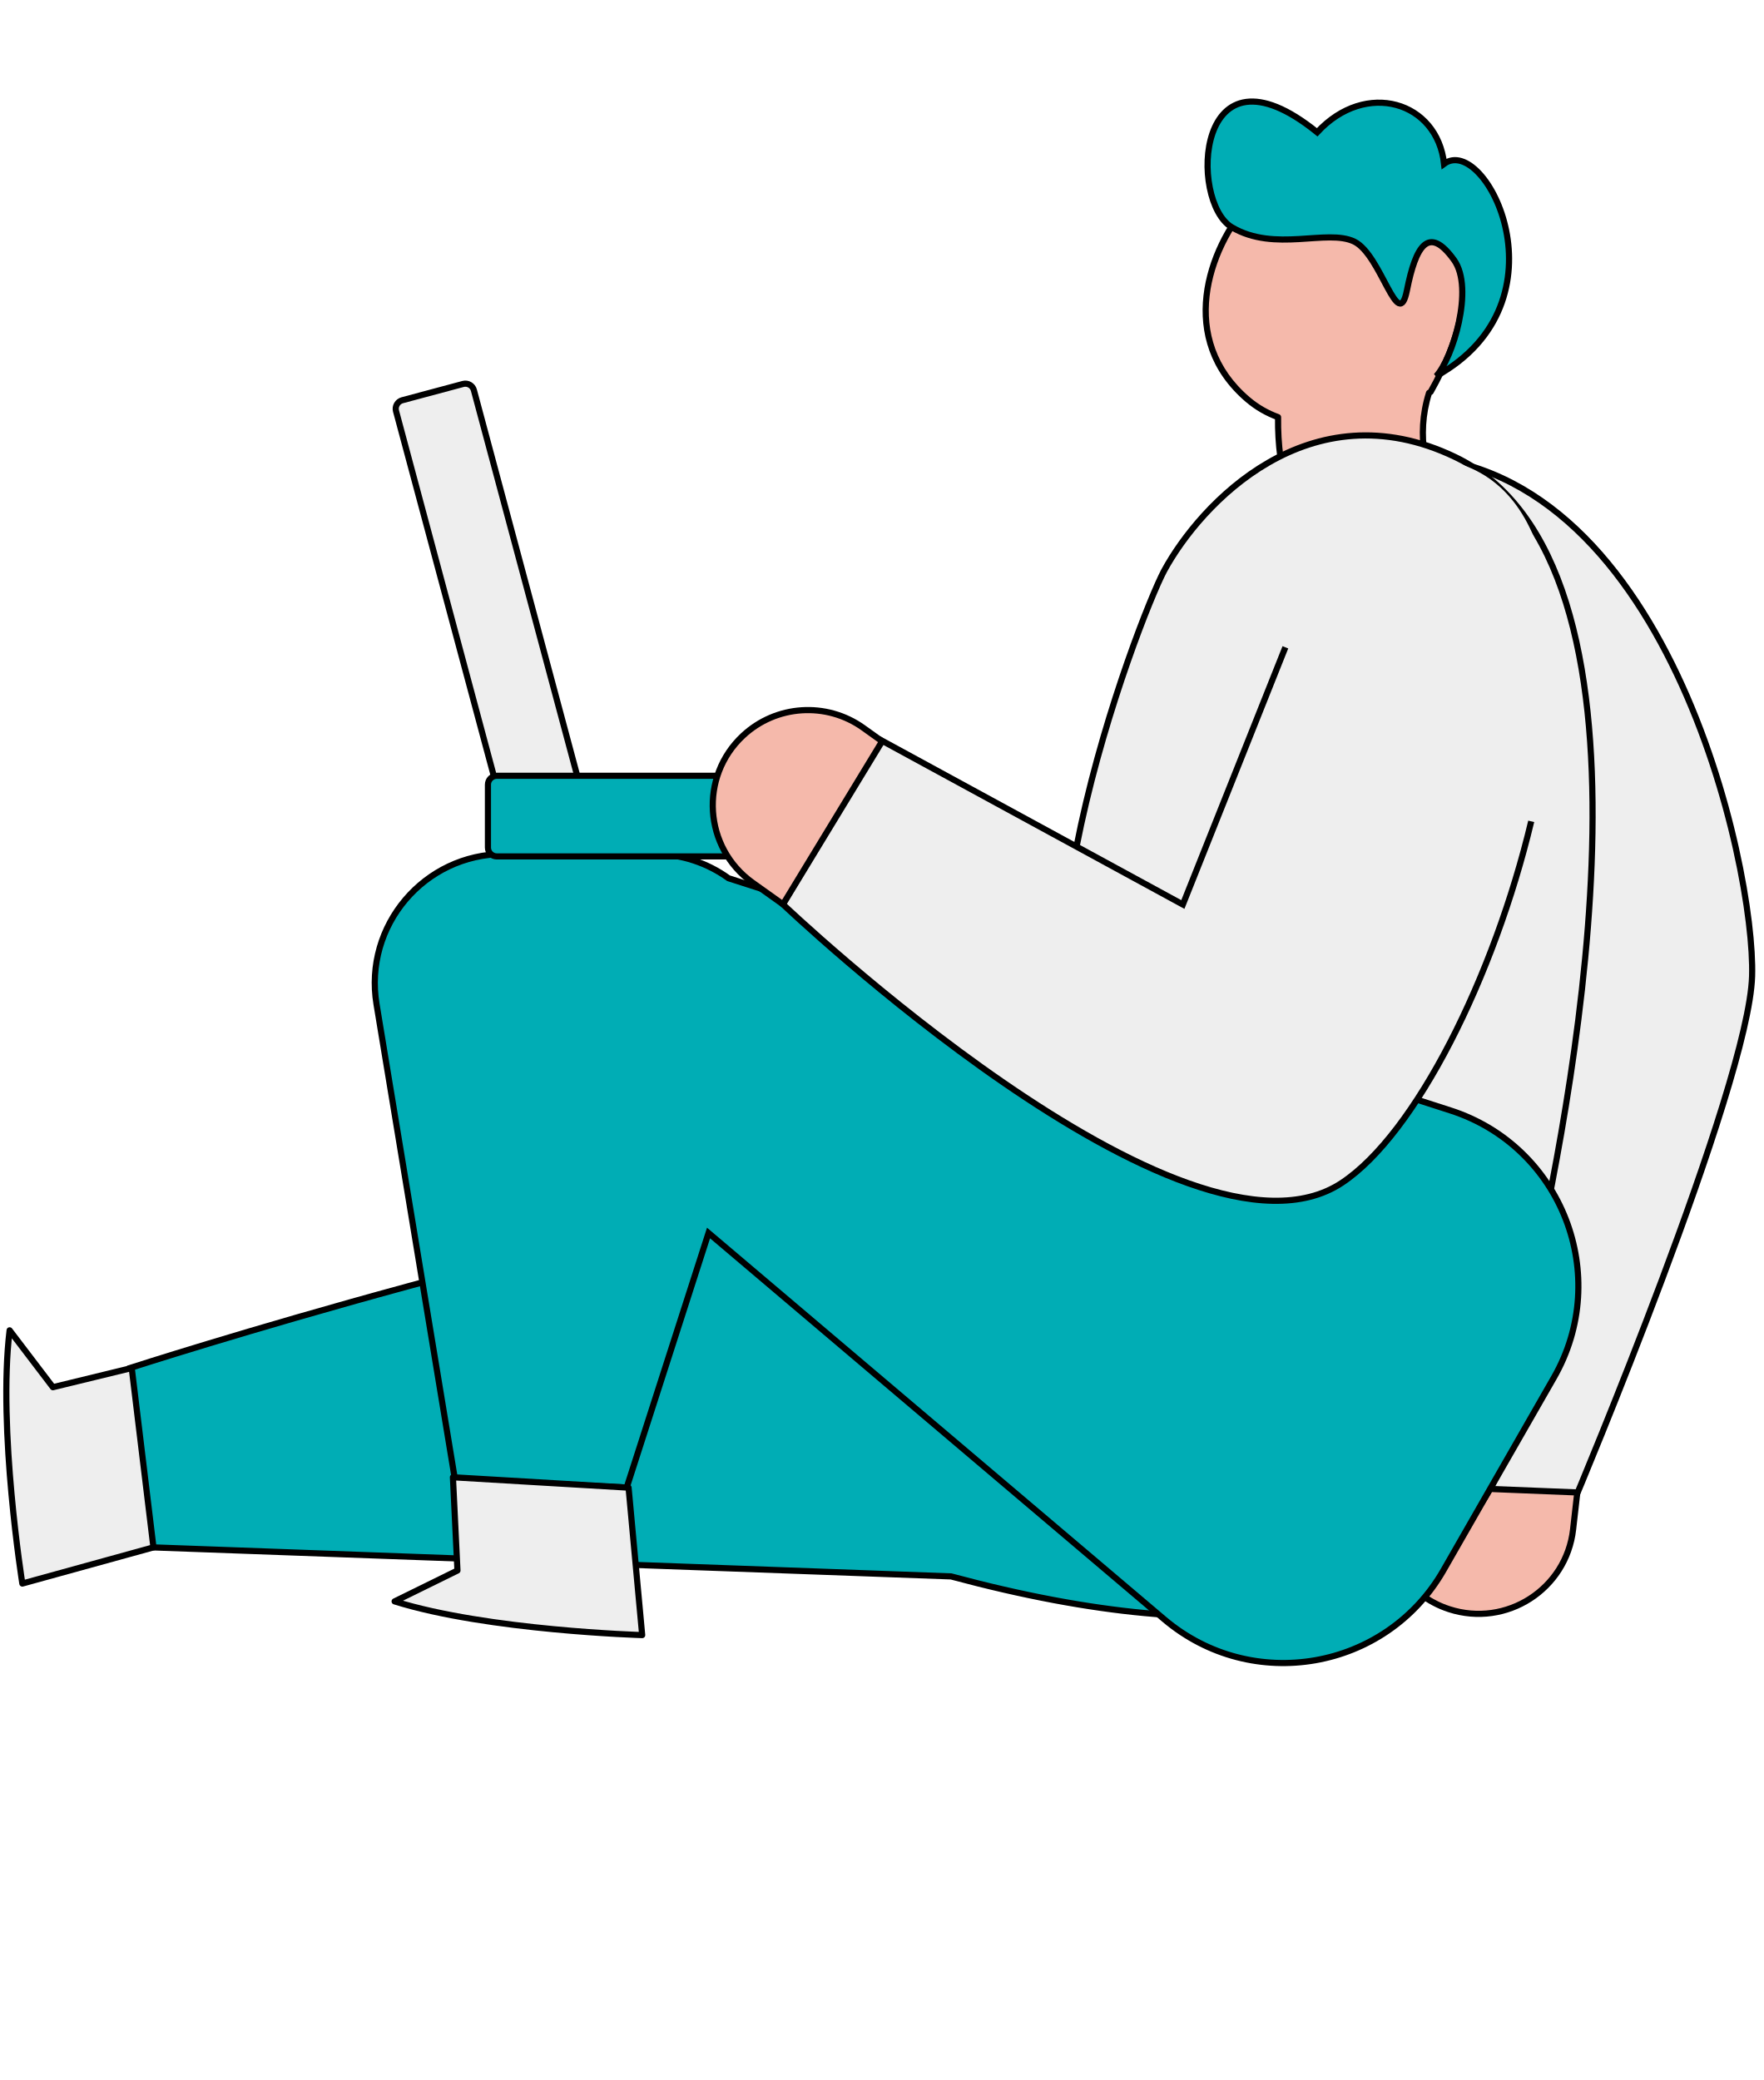
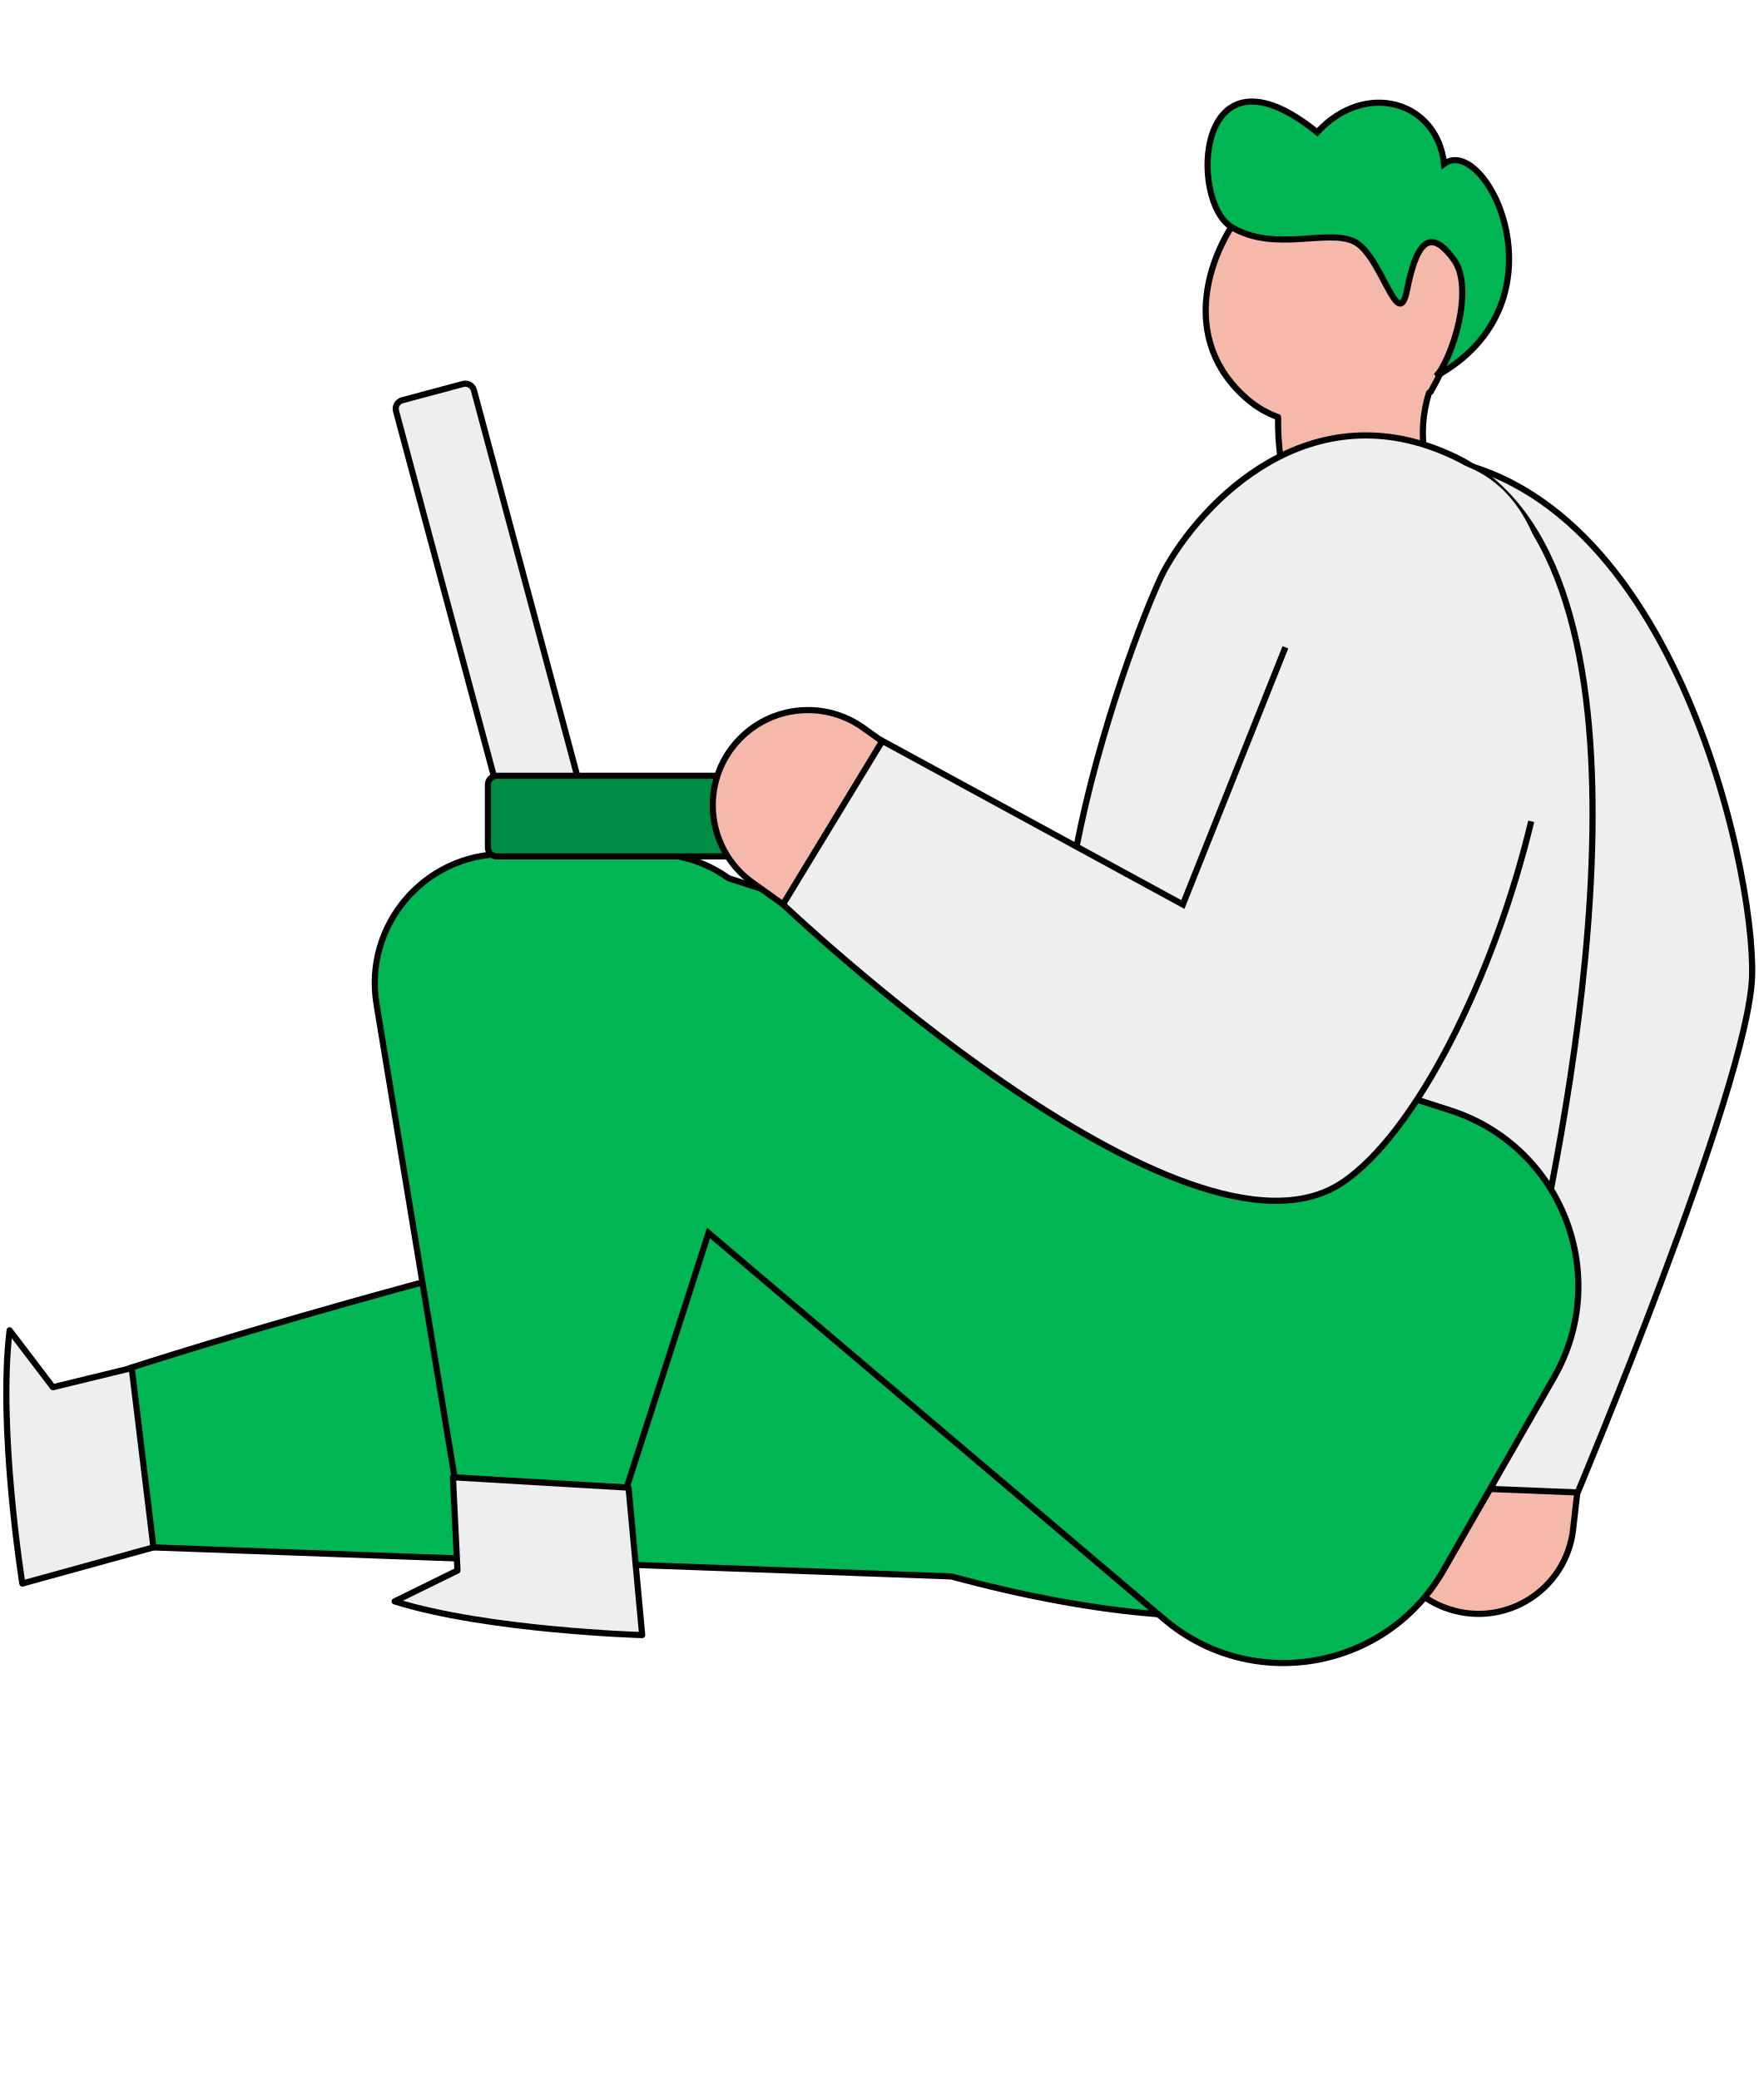
- <svg xmlns="http://www.w3.org/2000/svg" width="401" height="473" viewBox="0 0 401 473" fill="none">
+ <svg xmlns="http://www.w3.org/2000/svg" viewBox="0 0 401 473" fill="none">
  <path fill-rule="evenodd" clip-rule="evenodd" d="M290.611 94.861C288.169 93.97 285.842 92.668 283.72 90.859C267.696 77.208 274.567 56.612 284.264 45.889C293.962 35.167 353.284 39.444 325.299 89.118C325.181 89.189 325.061 89.26 324.939 89.332C321.81 99.288 324.449 107.827 327.615 118.072C328.906 122.251 330.285 126.714 331.396 131.672L301.716 129.546C293.558 118.468 290.466 107.302 290.611 94.861Z" fill="#F5B9AB" />
  <path d="M283.72 90.859L283.266 91.392L283.72 90.859ZM290.611 94.861L290.851 94.204C291.13 94.306 291.314 94.573 291.311 94.87L290.611 94.861ZM284.264 45.889L284.783 46.359L284.264 45.889ZM325.299 89.118L325.909 89.461C325.849 89.566 325.764 89.654 325.66 89.717L325.299 89.118ZM324.939 89.332L324.272 89.122C324.324 88.957 324.435 88.817 324.585 88.729L324.939 89.332ZM327.615 118.072L326.946 118.279L327.615 118.072ZM331.396 131.672L332.078 131.519C332.127 131.735 332.07 131.961 331.926 132.129C331.782 132.296 331.567 132.386 331.346 132.37L331.396 131.672ZM301.716 129.546L301.666 130.243C301.462 130.229 301.274 130.125 301.153 129.96L301.716 129.546ZM284.173 90.327C286.229 92.078 288.481 93.34 290.851 94.204L290.372 95.518C287.856 94.6 285.456 93.257 283.266 91.392L284.173 90.327ZM284.783 46.359C280.016 51.63 275.95 59.328 275.042 67.355C274.138 75.35 276.361 83.671 284.173 90.327L283.266 91.392C275.055 84.396 272.702 75.594 273.652 67.198C274.598 58.833 278.816 50.872 283.746 45.42L284.783 46.359ZM324.69 88.774C331.639 76.439 333.097 67.046 331.378 60.066C329.664 53.105 324.752 48.393 318.613 45.487C312.465 42.577 305.134 41.507 298.738 41.833C295.543 41.996 292.602 42.507 290.176 43.296C287.737 44.09 285.88 45.146 284.783 46.359L283.746 45.42C285.073 43.952 287.191 42.797 289.743 41.966C292.308 41.131 295.374 40.604 298.667 40.436C305.246 40.101 312.815 41.195 319.212 44.223C325.618 47.255 330.895 52.255 332.736 59.732C334.573 67.19 332.952 76.959 325.909 89.461L324.69 88.774ZM324.585 88.729C324.705 88.658 324.823 88.588 324.939 88.519L325.66 89.717C325.54 89.789 325.418 89.862 325.293 89.935L324.585 88.729ZM326.946 118.279C323.79 108.063 321.068 99.316 324.272 89.122L325.606 89.542C322.552 99.259 325.108 107.591 328.283 117.866L326.946 118.279ZM330.713 131.825C329.609 126.898 328.238 122.46 326.946 118.279L328.283 117.866C329.573 122.042 330.96 126.53 332.078 131.519L330.713 131.825ZM301.766 128.848L331.446 130.975L331.346 132.37L301.666 130.243L301.766 128.848ZM291.311 94.87C291.167 107.17 294.218 118.185 302.279 129.131L301.153 129.96C292.899 118.752 289.764 107.435 289.912 94.853L291.311 94.87Z" fill="black" />
-   <path d="M330.624 59.12C335.268 65.582 330.266 81.541 326.575 85.532C357.158 68.563 337.796 30.276 328.36 37.258C326.822 23.103 310.58 18.108 299.507 30.08C271.747 7.662 270.286 45.862 280.085 51.671C289.883 57.48 301.771 51.948 307.94 54.944C314.11 57.939 317.917 76.085 319.915 66.014C321.914 55.943 324.818 51.044 330.624 59.12Z" fill="#00ADB5" stroke="black" stroke-width="1.399" />
+   <path d="M330.624 59.12C335.268 65.582 330.266 81.541 326.575 85.532C357.158 68.563 337.796 30.276 328.36 37.258C326.822 23.103 310.58 18.108 299.507 30.08C271.747 7.662 270.286 45.862 280.085 51.671C289.883 57.48 301.771 51.948 307.94 54.944C314.11 57.939 317.917 76.085 319.915 66.014C321.914 55.943 324.818 51.044 330.624 59.12Z" stroke="black" stroke-width="1.399" style="fill: rgb(0, 181, 83);" />
  <path d="M358.072 340.989L315.023 337.865L325.383 221.989C325.383 221.989 275.437 103.63 318.312 103.63C378.893 103.63 399.151 196.966 398.396 221.989C397.64 247.012 358.072 340.989 358.072 340.989Z" fill="#EEEEEE" stroke="black" stroke-width="1.399" />
  <path d="M314.697 342.877L315.299 337.645L358.651 339.387L357.695 347.795C356.15 361.389 342.534 370.155 329.519 365.935C319.72 362.757 313.52 353.111 314.697 342.877Z" fill="#F5B9AB" stroke="black" stroke-width="1.399" stroke-linejoin="round" />
  <path d="M252.211 257.602C224.208 230.451 259.008 140.516 264.684 129.813C272.947 114.561 297.75 88.028 330.852 103.912C380.909 127.932 358.035 246.78 349.037 287.978L252.211 257.602Z" fill="#EEEEEE" stroke="black" stroke-width="1.399" />
-   <path d="M34.154 351.857L29.642 311.065C29.642 311.065 134.411 277.111 220.758 264.371L339.316 274.612C357.125 316.696 348.342 394.038 216.256 358.481L34.154 351.857Z" fill="#00ADB5" stroke="black" stroke-width="1.399" />
-   <path fill-rule="evenodd" clip-rule="evenodd" d="M161.109 280.389L142.494 338.285L103.438 336.377L85.617 228.371C82.665 210.479 96.469 194.21 114.603 194.21L138.767 194.21L140.436 191.601L148.548 194.21C155.031 194.218 160.901 196.281 165.658 199.714L329.786 252.51C355.168 260.675 366.585 290.144 353.327 313.278L328.219 357.092C315.186 379.835 284.714 385.179 264.72 368.228L161.109 280.389Z" fill="#00ADB5" />
+   <path d="M34.154 351.857L29.642 311.065C29.642 311.065 134.411 277.111 220.758 264.371L339.316 274.612C357.125 316.696 348.342 394.038 216.256 358.481L34.154 351.857Z" stroke="black" stroke-width="1.399" style="fill: rgb(0, 181, 83);" />
+   <path fill-rule="evenodd" clip-rule="evenodd" d="M161.109 280.389L142.494 338.285L103.438 336.377L85.617 228.371C82.665 210.479 96.469 194.21 114.603 194.21L138.767 194.21L140.436 191.601L148.548 194.21C155.031 194.218 160.901 196.281 165.658 199.714L329.786 252.51C355.168 260.675 366.585 290.144 353.327 313.278L328.219 357.092C315.186 379.835 284.714 385.179 264.72 368.228L161.109 280.389Z" style="fill: rgb(0, 181, 83);" />
  <path d="M161.109 280.389L161.561 279.855L160.763 279.179L160.443 280.175L161.109 280.389ZM142.494 338.285L142.46 338.983L142.996 339.009L143.16 338.499L142.494 338.285ZM103.438 336.377L102.747 336.49L102.839 337.048L103.403 337.075L103.438 336.377ZM85.617 228.371L86.307 228.257L85.617 228.371ZM114.603 194.21V194.91V194.21ZM138.767 194.21V194.91H139.15L139.356 194.587L138.767 194.21ZM140.436 191.601L140.651 190.935L140.138 190.77L139.847 191.224L140.436 191.601ZM148.548 194.21L148.334 194.876L148.438 194.91L148.547 194.91L148.548 194.21ZM165.658 199.714L165.249 200.281L165.339 200.346L165.444 200.38L165.658 199.714ZM329.786 252.51L330 251.844L329.786 252.51ZM353.327 313.278L353.934 313.626L353.327 313.278ZM328.219 357.092L327.612 356.744L328.219 357.092ZM264.72 368.228L265.172 367.694L264.72 368.228ZM160.443 280.175L141.828 338.07L143.16 338.499L161.775 280.603L160.443 280.175ZM142.528 337.586L103.472 335.678L103.403 337.075L142.46 338.983L142.528 337.586ZM104.128 336.263L86.307 228.257L84.927 228.485L102.747 336.49L104.128 336.263ZM86.307 228.257C83.425 210.791 96.9 194.91 114.603 194.91L114.603 193.511C96.037 193.511 81.904 210.166 84.927 228.485L86.307 228.257ZM114.603 194.91L138.767 194.91V193.511L114.603 193.511V194.91ZM139.356 194.587L141.026 191.978L139.847 191.224L138.178 193.833L139.356 194.587ZM140.222 192.267L148.334 194.876L148.762 193.544L140.651 190.935L140.222 192.267ZM148.547 194.91C154.879 194.917 160.606 196.931 165.249 200.281L166.068 199.147C161.195 195.631 155.183 193.519 148.549 193.511L148.547 194.91ZM165.444 200.38L329.571 253.176L330 251.844L165.873 199.048L165.444 200.38ZM329.571 253.176C354.53 261.204 365.757 290.182 352.72 312.931L353.934 313.626C367.412 290.106 355.806 260.145 330 251.844L329.571 253.176ZM352.72 312.931L327.612 356.744L328.826 357.44L353.934 313.626L352.72 312.931ZM327.612 356.744C314.796 379.108 284.833 384.363 265.172 367.694L264.267 368.761C284.595 385.995 315.575 380.562 328.826 357.44L327.612 356.744ZM265.172 367.694L161.561 279.855L160.657 280.923L264.267 368.761L265.172 367.694Z" fill="black" />
  <path d="M102.988 335.936L142.926 338.298L146.022 371.825C146.022 371.825 110.986 370.809 89.732 364.161L104.018 357.14L102.988 335.936Z" fill="#EEEEEE" stroke="black" stroke-width="1.399" stroke-linejoin="round" />
-   <rect width="97.773" height="18.332" rx="2.009" transform="matrix(0.258819 0.965926 0.965926 -0.258819 89.5281 91.5376)" fill="#EEEEEE" stroke="black" stroke-width="1.399" />
-   <rect width="97.773" height="18.332" rx="2.009" transform="matrix(-1 0 0 1 208.723 176.418)" fill="#00ADB5" stroke="black" stroke-width="1.399" />
+   <rect width="97.773" height="18.332" rx="2.009" transform="matrix(0.258819, 0.965926, 0.965926, -0.258819, 89.5281, 91.5376)" fill="#EEEEEE" stroke="black" stroke-width="1.399" />
+   <rect width="97.773" height="18.332" rx="2.009" transform="matrix(-1, 0, 0, 1, 208.723, 176.418)" stroke="black" stroke-width="1.399" style="fill: rgb(0, 142, 66);" />
  <path d="M29.952 311.095L34.892 351.877L5.081 360.105C5.081 360.105 -0.536 324.966 2.186 302.521L12.031 315.456L29.952 311.095Z" fill="#EEEEEE" stroke="black" stroke-width="1.399" stroke-linejoin="round" />
  <path d="M177.994 205.615L200.366 168.338L268.96 205.689C265.815 162.582 295.402 100.546 326.471 104.325C380.976 110.953 340.821 245.301 305.116 268.983C269.41 292.664 177.994 205.615 177.994 205.615Z" fill="#EEEEEE" />
  <path d="M348.174 186.777C339.738 222.124 321.933 257.829 305.116 268.983C269.41 292.664 177.994 205.615 177.994 205.615L200.366 168.338L268.96 205.689L292.274 147.2" stroke="black" stroke-width="1.399" />
  <path d="M196.293 165.51L200.578 168.573L178.038 205.645L171.148 200.734C160.007 192.792 158.94 176.633 168.941 167.296C176.471 160.266 187.913 159.519 196.293 165.51Z" fill="#F5B9AB" stroke="black" stroke-width="1.399" stroke-linejoin="round" />
</svg>
